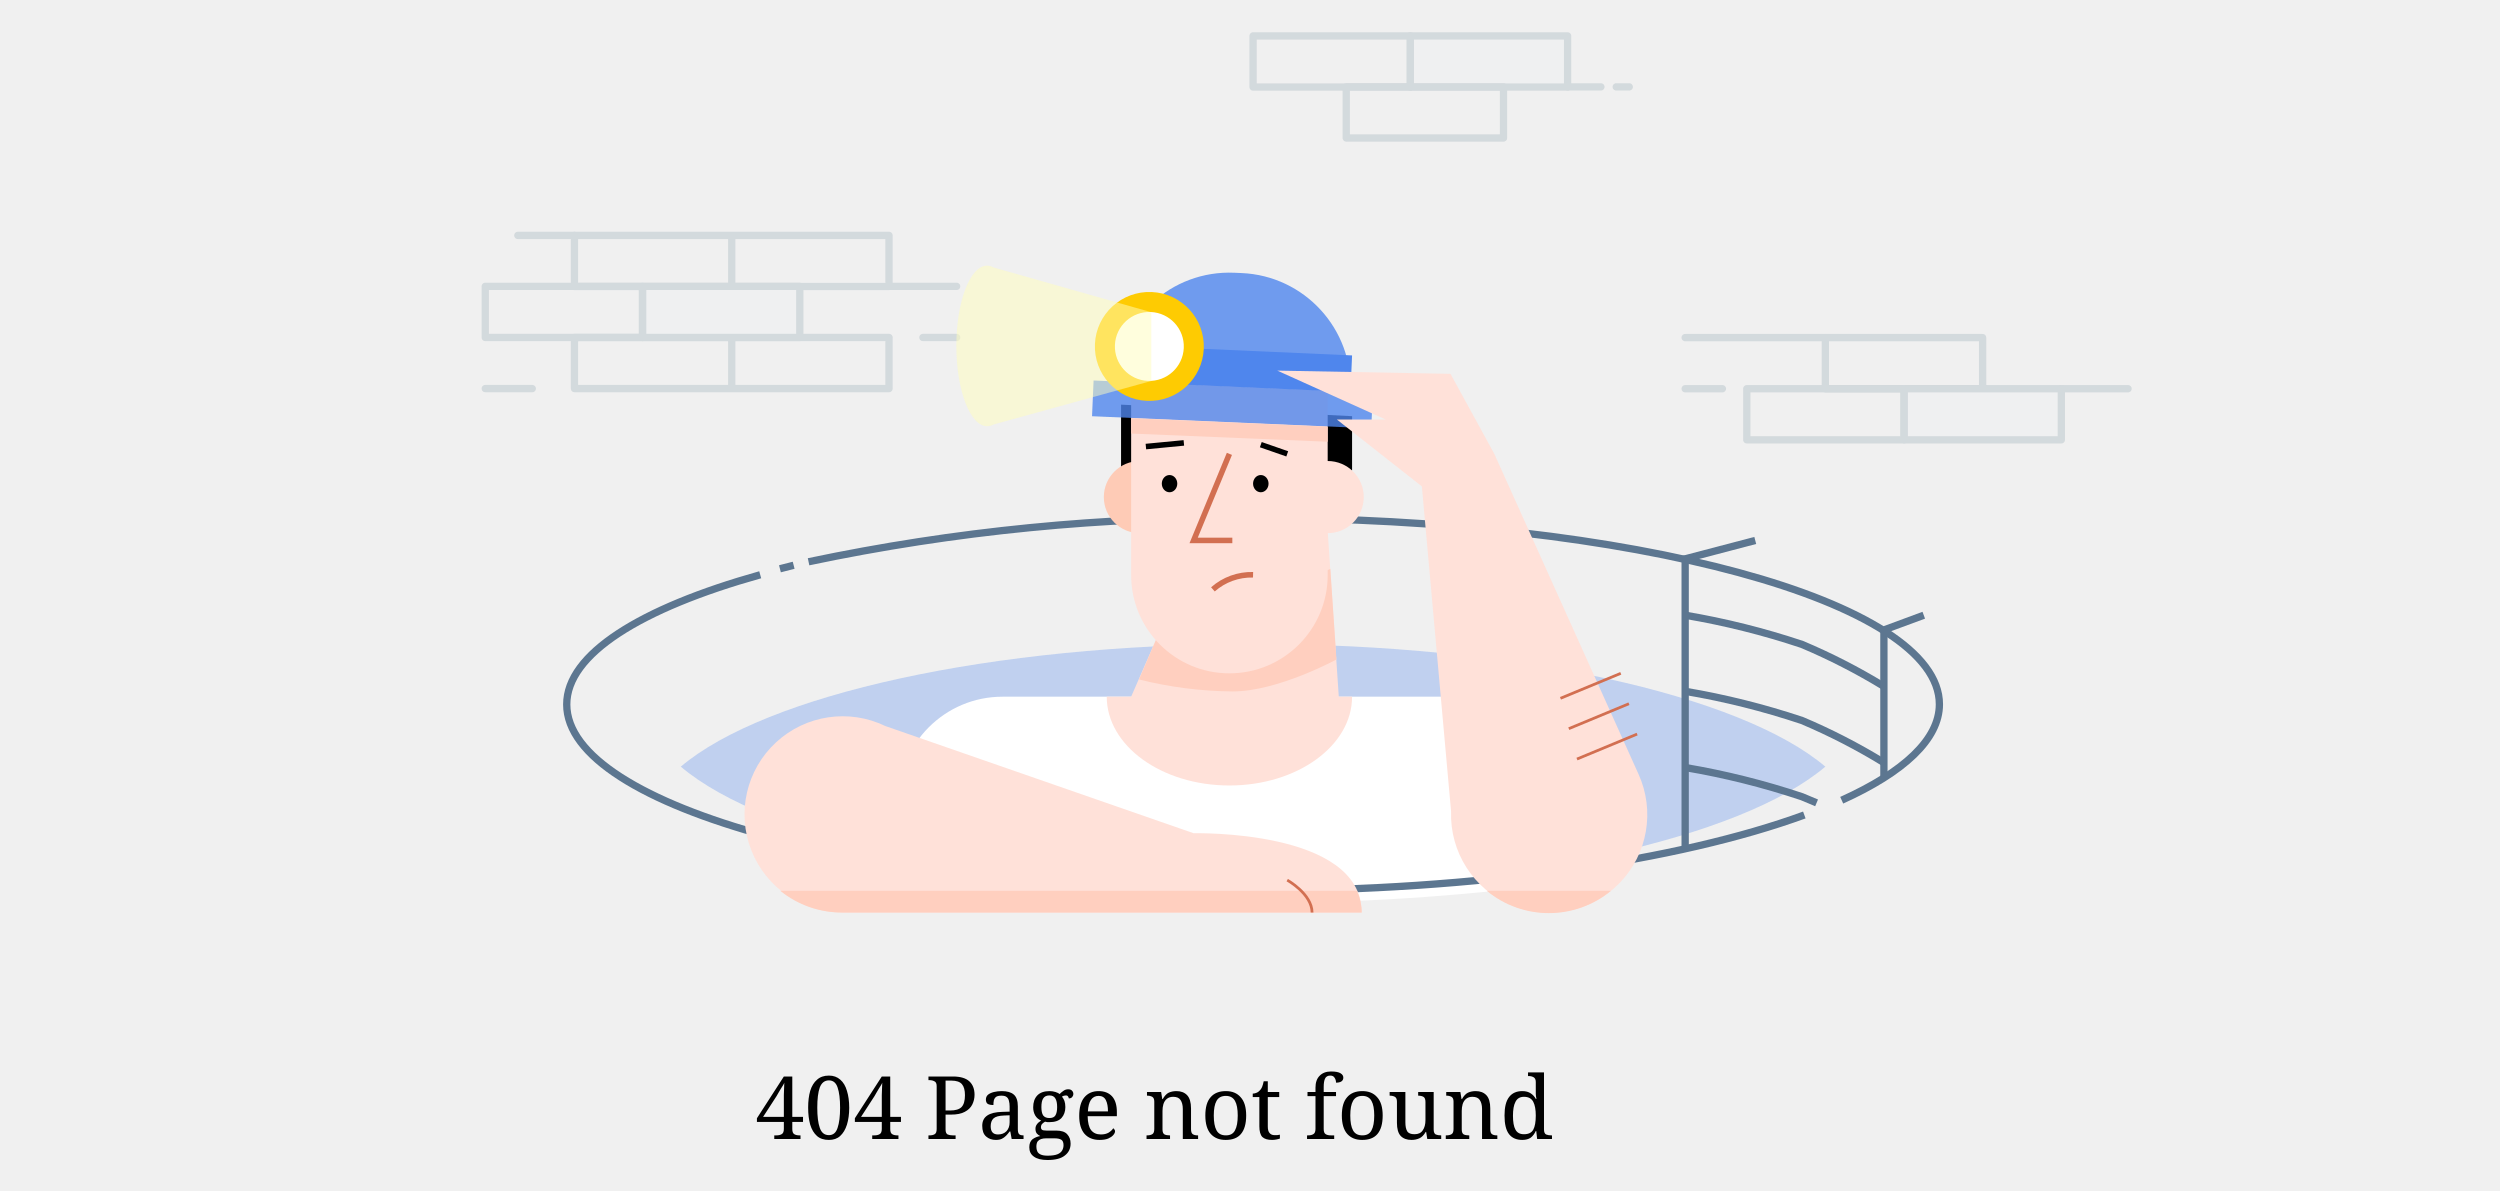
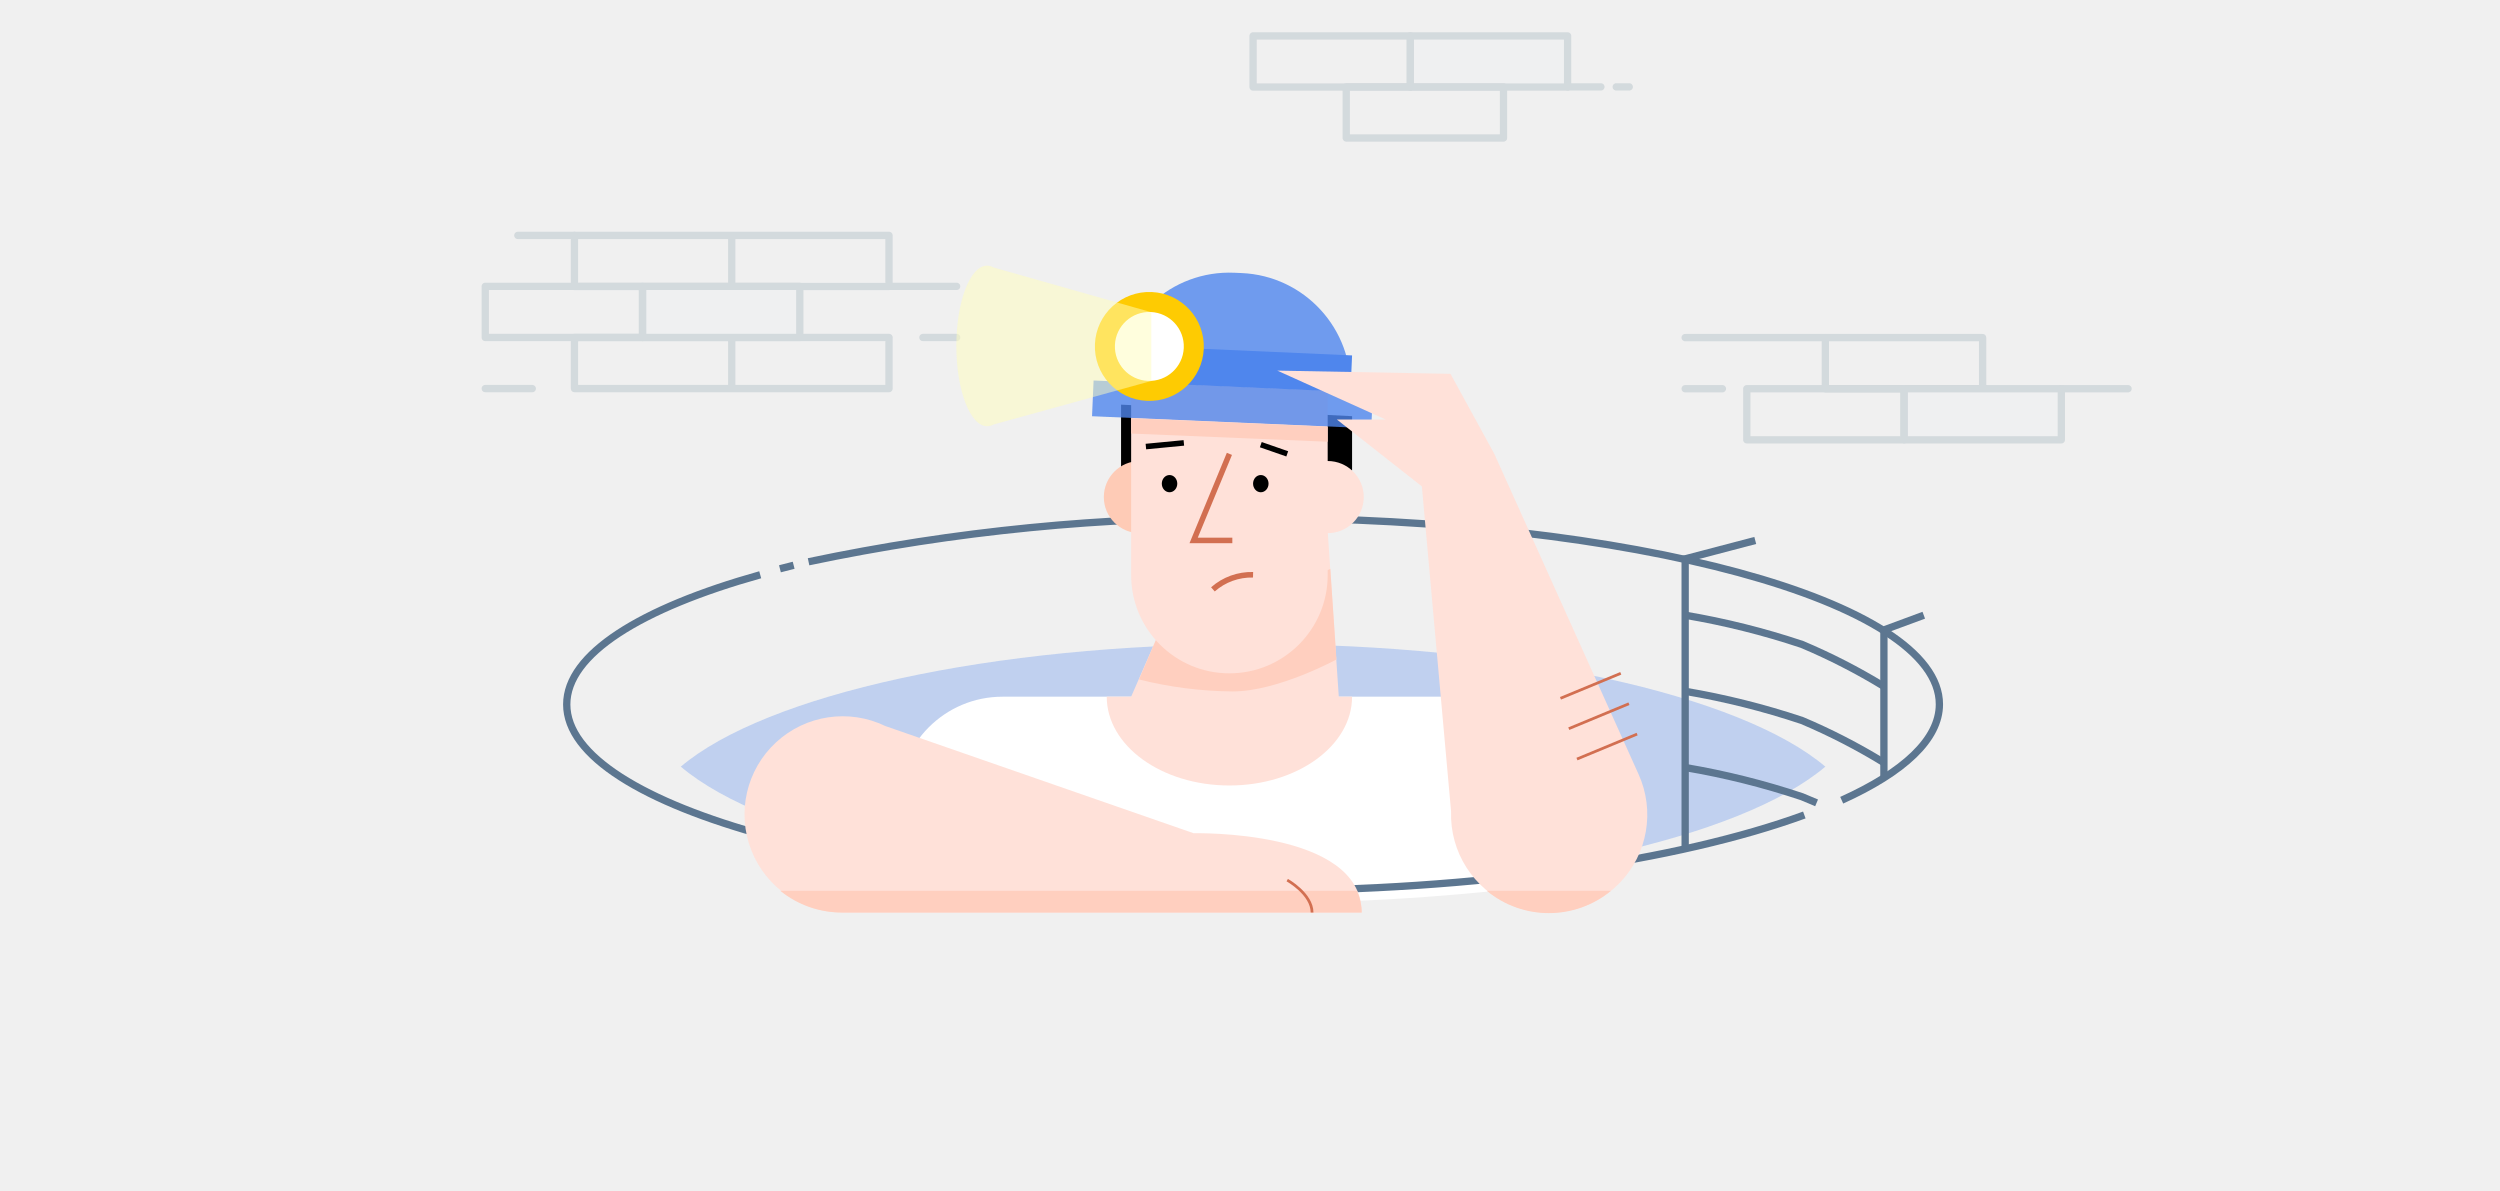
<svg xmlns="http://www.w3.org/2000/svg" id="mainImage_create" data-name="mainImage" viewBox="0 0 171.2 81.5">
  <style id="svgStyle">@keyframes earmove{0%,30%{transform:translateX(-.3px) translateY(.6px)}60%{transform:translateX(-.7px) translateY(0)}70%{transform:translateX(-.7px) translateY(-.3px)}}@keyframes move{0%,30%{transform:translateX(-.3px) translateY(.6px)}60%{transform:translateX(2px) translateY(0)}70%{transform:translateX(2px) translateY(-.3px)}}@keyframes neck{0%,50%{transform:translateY(.7px)}}.changeColor{fill:#4f86ed}.cls-7{opacity:.8}.cls-2{fill:#fff}.cls-12,.cls-14,.cls-16,.cls-3{fill:none}.cls-3{stroke:#5c7690}.cls-12,.cls-3{stroke-miterlimit:10}.cls-14,.cls-15,.cls-16,.cls-3{stroke-width:.5px}.cls-4{fill:#ffe1d9}.cls-5{fill:#ffcfbf}.cls-12{stroke:#d26f51;stroke-width:.19px}.cls-13{opacity:.45}.cls-14,.cls-15,.cls-16{stroke:#b0bec5;stroke-linejoin:round}.cls-15{fill:#edf0f2}.cls-16{stroke-linecap:round}.earMove,.faceMove{transition:all ease-in-out 2s;transform-origin:50% 50%;animation:earmove 1.5s linear infinite alternate}.faceMove{animation:move 1.5s linear infinite alternate}</style>
  <path id="c-1" class="changeColor" d="M46.62 52.5c5.78 4.9 21.14 8.4 39.19 8.4s33.41-3.5 39.19-8.4c-5.78-4.9-21.14-8.4-39.19-8.4s-33.4 3.5-39.19 8.4z" fill="#000" opacity=".3" />
  <path class="cls-2" d="M99.73 47.71H68.65a7.13 7.13 0 00-7.13 7.13V60a152.58 152.58 0 0024.3 1.83 157.87 157.87 0 0021.05-1.35v-5.64a7.13 7.13 0 00-7.14-7.13z" />
  <path class="cls-3" d="M123.56 55.81C115 58.94 101.27 61 85.81 61c-26 0-47-5.71-47-12.76 0-3.45 5.05-6.58 13.25-8.88m3.31-.89a140 140 0 0130.44-3c26 0 47 5.71 47 12.76 0 2.4-2.44 4.65-6.69 6.57M53.41 38.95l.94-.24" />
  <path class="cls-4" d="M91.68 47.71l-.75-11.2-11.78 7.33-1.69 3.87h-1.67c0 3.36 3.76 6.08 8.4 6.08s8.4-2.72 8.4-6.08z" />
  <path class="cls-5" d="M78 46.53a27.19 27.19 0 006.41.82c3.1 0 7.11-2.19 7.11-2.19l-.42-6.2-11.95 4.88z" style="transition:all ease-in-out 2s;transform-origin:50% 50%;animation:neck 1.5s linear infinite alternate" />
  <path class="earMove" d="M92.59 32.22V28.5l-15.82-.79v4.51h15.82z" />
  <circle class="earMove" cx="78.06" cy="34.04" r="2.47" fill="#fecbb6" />
  <path class="cls-4" d="M81.74 57.06l-21.11-7.34a6.72 6.72 0 10-2.93 12.77h35.55c0-5.71-11.51-5.43-11.51-5.43zM77.46 25h13.46v14.38a6.73 6.73 0 01-6.73 6.73 6.73 6.73 0 01-6.73-6.73V25z" />
  <path id="c-2" class="changeColor cls-7" transform="rotate(2.49 84.62 27.854)" fill="#000" d="M74.82 26.48h19.14v2.45H74.82z" />
  <path id="c-3" class="changeColor cls-7" d="M84.36 18.69h.5a7.8 7.8 0 017.8 7.8h-16.1a7.8 7.8 0 017.8-7.8z" transform="rotate(2.49 84.735 22.557)" fill="#000" />
  <path id="c-4" class="changeColor cls-8" fill="#000" d="M82.44 23.89l9.74.43.41.02-.11 2.5-11.52-.51 1.48-2.44z" />
  <circle class="faceMove" cx="78.72" cy="23.73" r="3.73" transform="rotate(-87.51 78.711 23.734)" fill="#fecb02" />
  <circle class="cls-2 faceMove" cx="78.72" cy="23.73" r="2.36" transform="rotate(-87.51 78.711 23.734)" />
  <circle class="cls-4 earMove" cx="90.92" cy="34.04" r="2.47" />
  <path class="cls-4" d="M112.2 53l-9.87-21.92-3-5.48-11.86-.22 7.42 3.35h-3.34l5.82 4.58 2 22.26A6.72 6.72 0 10112.2 53z" />
  <ellipse class="faceMove" cx="80.09" cy="33.12" rx=".53" ry=".59" />
  <ellipse class="faceMove" cx="86.34" cy="33.12" rx=".53" ry=".59" />
  <path class="faceMove" d="M84.19 31.08l-2.45 5.93h2.65m-1.33 3.35a4 4 0 012.75-1" stroke-width=".38" stroke="#d26f51" stroke-miterlimit="10" fill="none" />
  <path class="faceMove" d="M81.07 30.33l-2.6.25m7.87-.13l1.81.63" stroke="#000" stroke-width=".38" stroke-miterlimit="10" fill="none" />
  <path class="cls-12" d="M106.86 47.82l4.13-1.71m-3.56 3.79l4.12-1.71m-3.56 3.79l4.12-1.71" />
  <g class="cls-13">
    <path class="cls-14" d="M85.81 2.46h10.77v3.5H85.81z" />
    <path class="cls-15" d="M96.58 2.46h10.77v3.5H96.58z" />
    <path class="cls-14" d="M92.19 5.95h10.77v3.5H92.19z" />
    <path class="cls-16" d="M107.36 5.95h2.27m1.05 0h.89" />
  </g>
  <g class="cls-13">
    <path class="cls-16" d="M125 23.12h10.77v3.5H125z" />
    <path class="cls-15" d="M130.39 26.62h10.77v3.5h-10.77z" />
    <path class="cls-16" d="M119.62 26.62h10.77v3.5h-10.77zm21.54 0h4.57M125 23.12h-9.6m2.55 3.5h-2.55" />
  </g>
  <g class="cls-13">
    <path class="cls-16" d="M39.34 16.12h10.77v3.5H39.34zm0 6.99h10.77v3.5H39.34zm10.77 0h10.77v3.5H50.11zm0-6.99h10.77v3.5H50.11z" />
    <path class="cls-15" d="M44 19.61h10.77v3.5H44z" />
    <path class="cls-16" d="M33.23 19.61H44v3.5H33.23zm27.66 0h4.62m-26.17-3.49h-3.88m.99 10.49h-3.22m29.97-3.5h2.31" />
  </g>
  <path class="cls-3" d="M115.4 58.12V38.27l4.8-1.26m8.81 16.2V43.14l2.73-1.01" />
  <path class="cls-3" d="M115.4 42.13a53.27 53.27 0 018 2A42 42 0 01129 47m-13.6.34a53.27 53.27 0 018 2 42 42 0 015.6 2.88m-13.6.34a53.27 53.27 0 018 2l1 .42" />
  <path class="faceMove" d="M78.84 26.09v-4.71l-10.79-3.06a.91.91 0 00-.45-.13c-1.17 0-2.11 2.46-2.11 5.5s.95 5.5 2.11 5.5a.9.9 0 00.44-.12z" fill="#fffdbb" opacity=".5" />
  <path class="cls-5" d="M57.7 62.49h35.55a3.67 3.67 0 00-.33-1.49H53.43a6.69 6.69 0 004.27 1.49z" />
  <path class="cls-12" d="M88.15 60.27s1.7.95 1.7 2.22" />
  <path class="cls-5" d="M101.81 61a6.68 6.68 0 008.51 0zM90.92 30.25l-13.46-.56v-1.05l13.46.58v1.03z" />
-   <text transform="translate(51.725 78)" font-size="50%" font-family="'Merriweather',serif">404 Page not found</text>
</svg>
